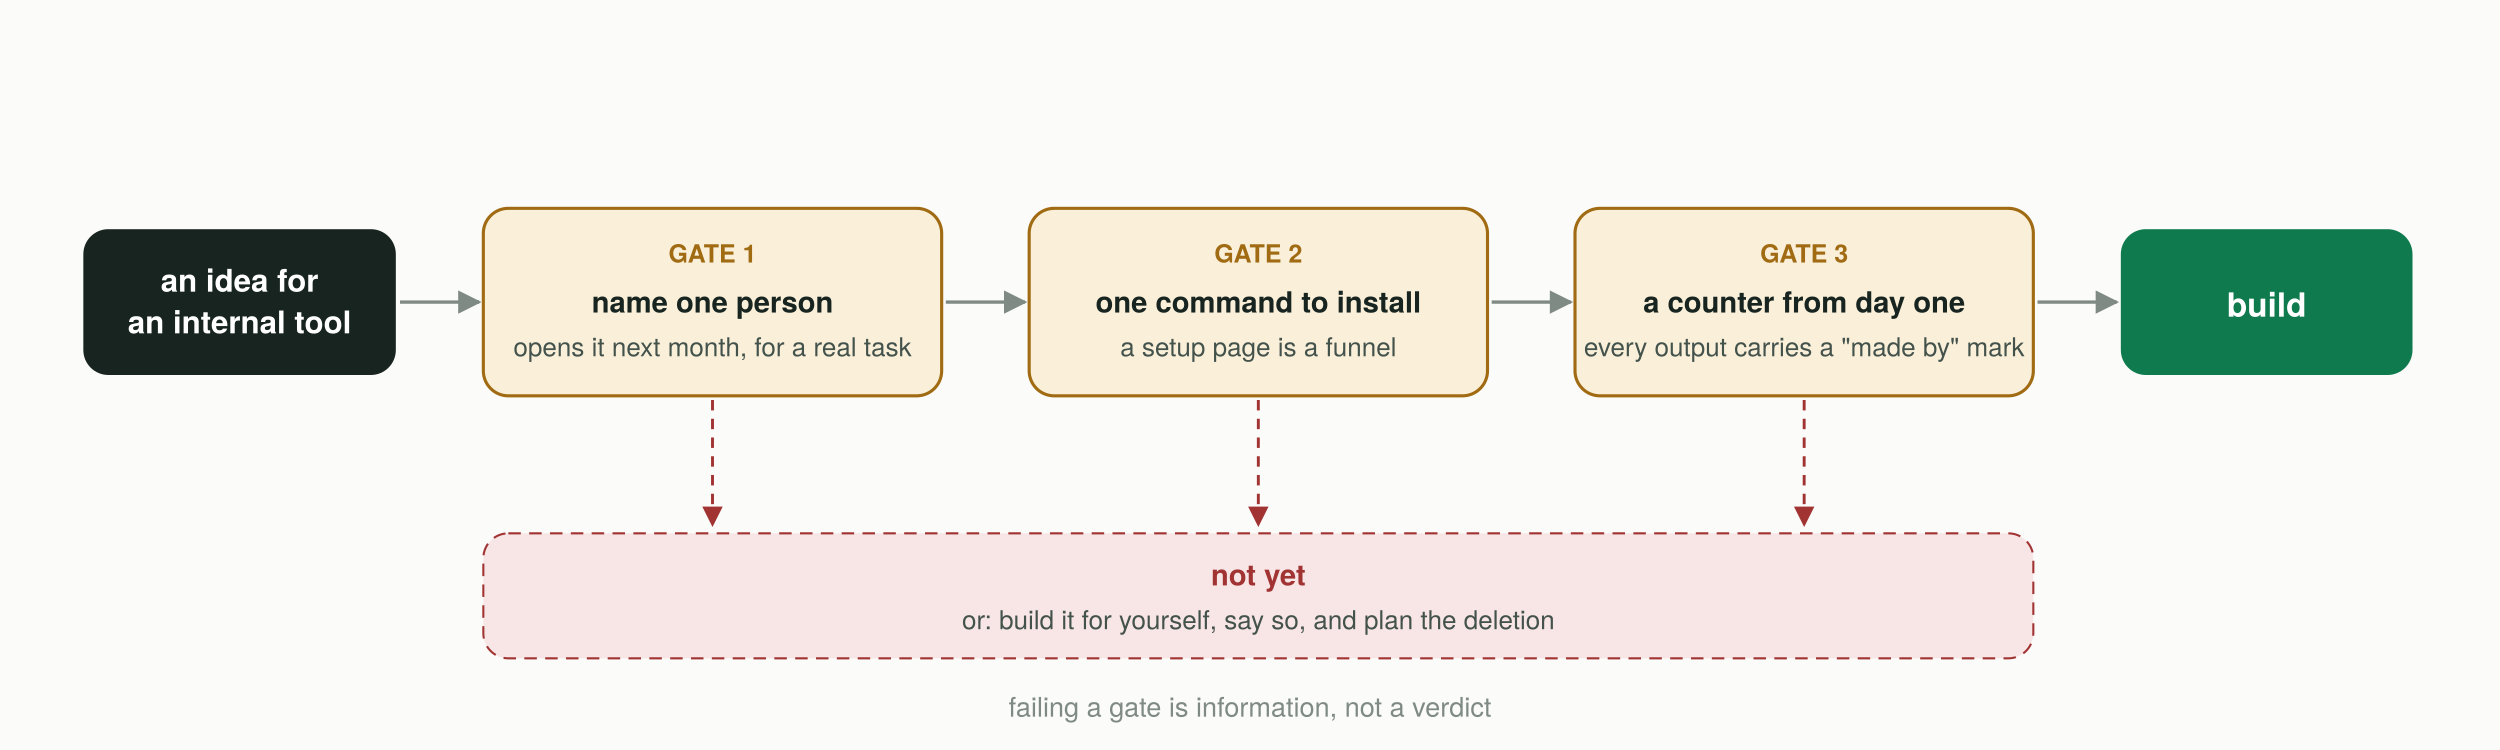
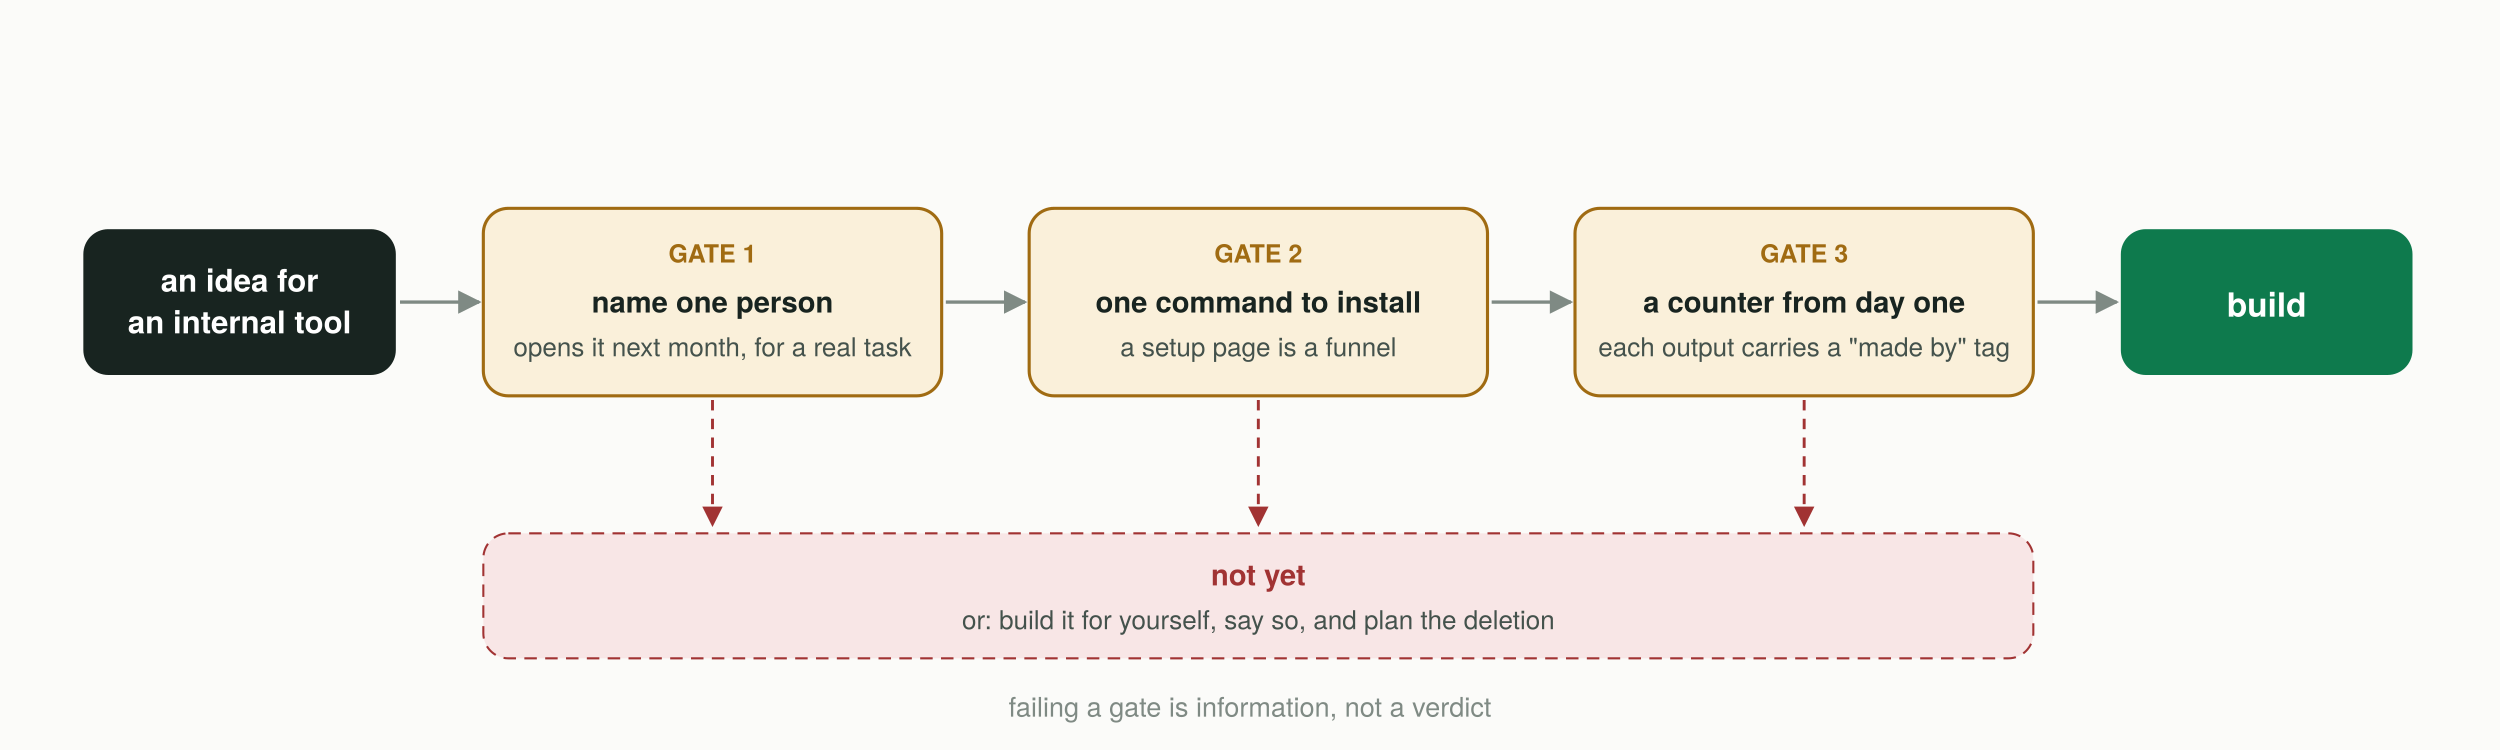
<svg xmlns="http://www.w3.org/2000/svg" viewBox="0 0 1200 360" font-family="Avenir Next, Helvetica Neue, Segoe UI, sans-serif">
  <defs>
    <marker id="a" viewBox="0 0 10 10" refX="9" refY="5" markerWidth="7" markerHeight="7" orient="auto-start-reverse">
      <path d="M0 0L10 5L0 10z" fill="#7f8a84" />
    </marker>
    <marker id="r" viewBox="0 0 10 10" refX="9" refY="5" markerWidth="7" markerHeight="7" orient="auto-start-reverse">
      <path d="M0 0L10 5L0 10z" fill="#a13333" />
    </marker>
  </defs>
  <rect width="1200" height="360" fill="#fbfbf9" />
  <rect x="40" y="110" width="150" height="70" rx="12" fill="#182420" />
  <text x="115" y="140" text-anchor="middle" font-size="15" fill="#ffffff" font-weight="700">an idea for</text>
  <text x="115" y="160" text-anchor="middle" font-size="15" fill="#ffffff" font-weight="700">an internal tool</text>
  <path d="M192 145 h38" fill="none" stroke="#7f8a84" stroke-width="1.6" marker-end="url(#a)" />
  <g font-size="14" fill="#182420">
    <rect x="232" y="100" width="220" height="90" rx="12" fill="#faf0da" stroke="#a06b12" stroke-width="1.5" />
    <text x="342" y="126" text-anchor="middle" font-size="12" fill="#a06b12" font-weight="700">GATE 1</text>
    <text x="342" y="150" text-anchor="middle" font-weight="600">name one person</text>
    <text x="342" y="171" text-anchor="middle" font-size="12.5" fill="#44524c">opens it next month, for a real task</text>
    <path d="M454 145 h38" fill="none" stroke="#7f8a84" stroke-width="1.6" marker-end="url(#a)" />
    <rect x="494" y="100" width="220" height="90" rx="12" fill="#faf0da" stroke="#a06b12" stroke-width="1.5" />
    <text x="604" y="126" text-anchor="middle" font-size="12" fill="#a06b12" font-weight="700">GATE 2</text>
    <text x="604" y="150" text-anchor="middle" font-weight="600">one command to install</text>
    <text x="604" y="171" text-anchor="middle" font-size="12.5" fill="#44524c">a setup page is a funnel</text>
    <path d="M716 145 h38" fill="none" stroke="#7f8a84" stroke-width="1.6" marker-end="url(#a)" />
    <rect x="756" y="100" width="220" height="90" rx="12" fill="#faf0da" stroke="#a06b12" stroke-width="1.5" />
    <text x="866" y="126" text-anchor="middle" font-size="12" fill="#a06b12" font-weight="700">GATE 3</text>
    <text x="866" y="150" text-anchor="middle" font-weight="600">a counter from day one</text>
-     <text x="866" y="171" text-anchor="middle" font-size="12.5" fill="#44524c">every output carries a "made by" mark</text>
+     <text x="866" y="171" text-anchor="middle" font-size="12.5" fill="#44524c">each output carries a "made by" tag</text>
    <path d="M978 145 h38" fill="none" stroke="#7f8a84" stroke-width="1.6" marker-end="url(#a)" />
    <rect x="1018" y="110" width="140" height="70" rx="12" fill="#0e7a4d" />
    <text x="1088" y="152" text-anchor="middle" font-size="16" fill="#ffffff" font-weight="700">build</text>
  </g>
  <path d="M342 192 v60" fill="none" stroke="#a13333" stroke-width="1.4" stroke-dasharray="5 4" marker-end="url(#r)" />
  <path d="M604 192 v60" fill="none" stroke="#a13333" stroke-width="1.4" stroke-dasharray="5 4" marker-end="url(#r)" />
  <path d="M866 192 v60" fill="none" stroke="#a13333" stroke-width="1.4" stroke-dasharray="5 4" marker-end="url(#r)" />
  <rect x="232" y="256" width="744" height="60" rx="12" fill="#f8e6e6" stroke="#a13333" stroke-dasharray="6 4" />
  <text x="604" y="281" text-anchor="middle" font-size="14" fill="#a13333" font-weight="700">not yet</text>
  <text x="604" y="302" text-anchor="middle" font-size="12.5" fill="#44524c">or: build it for yourself, say so, and plan the deletion</text>
  <text x="600" y="344" text-anchor="middle" font-size="13" fill="#7f8a84">failing a gate is information, not a verdict</text>
</svg>
